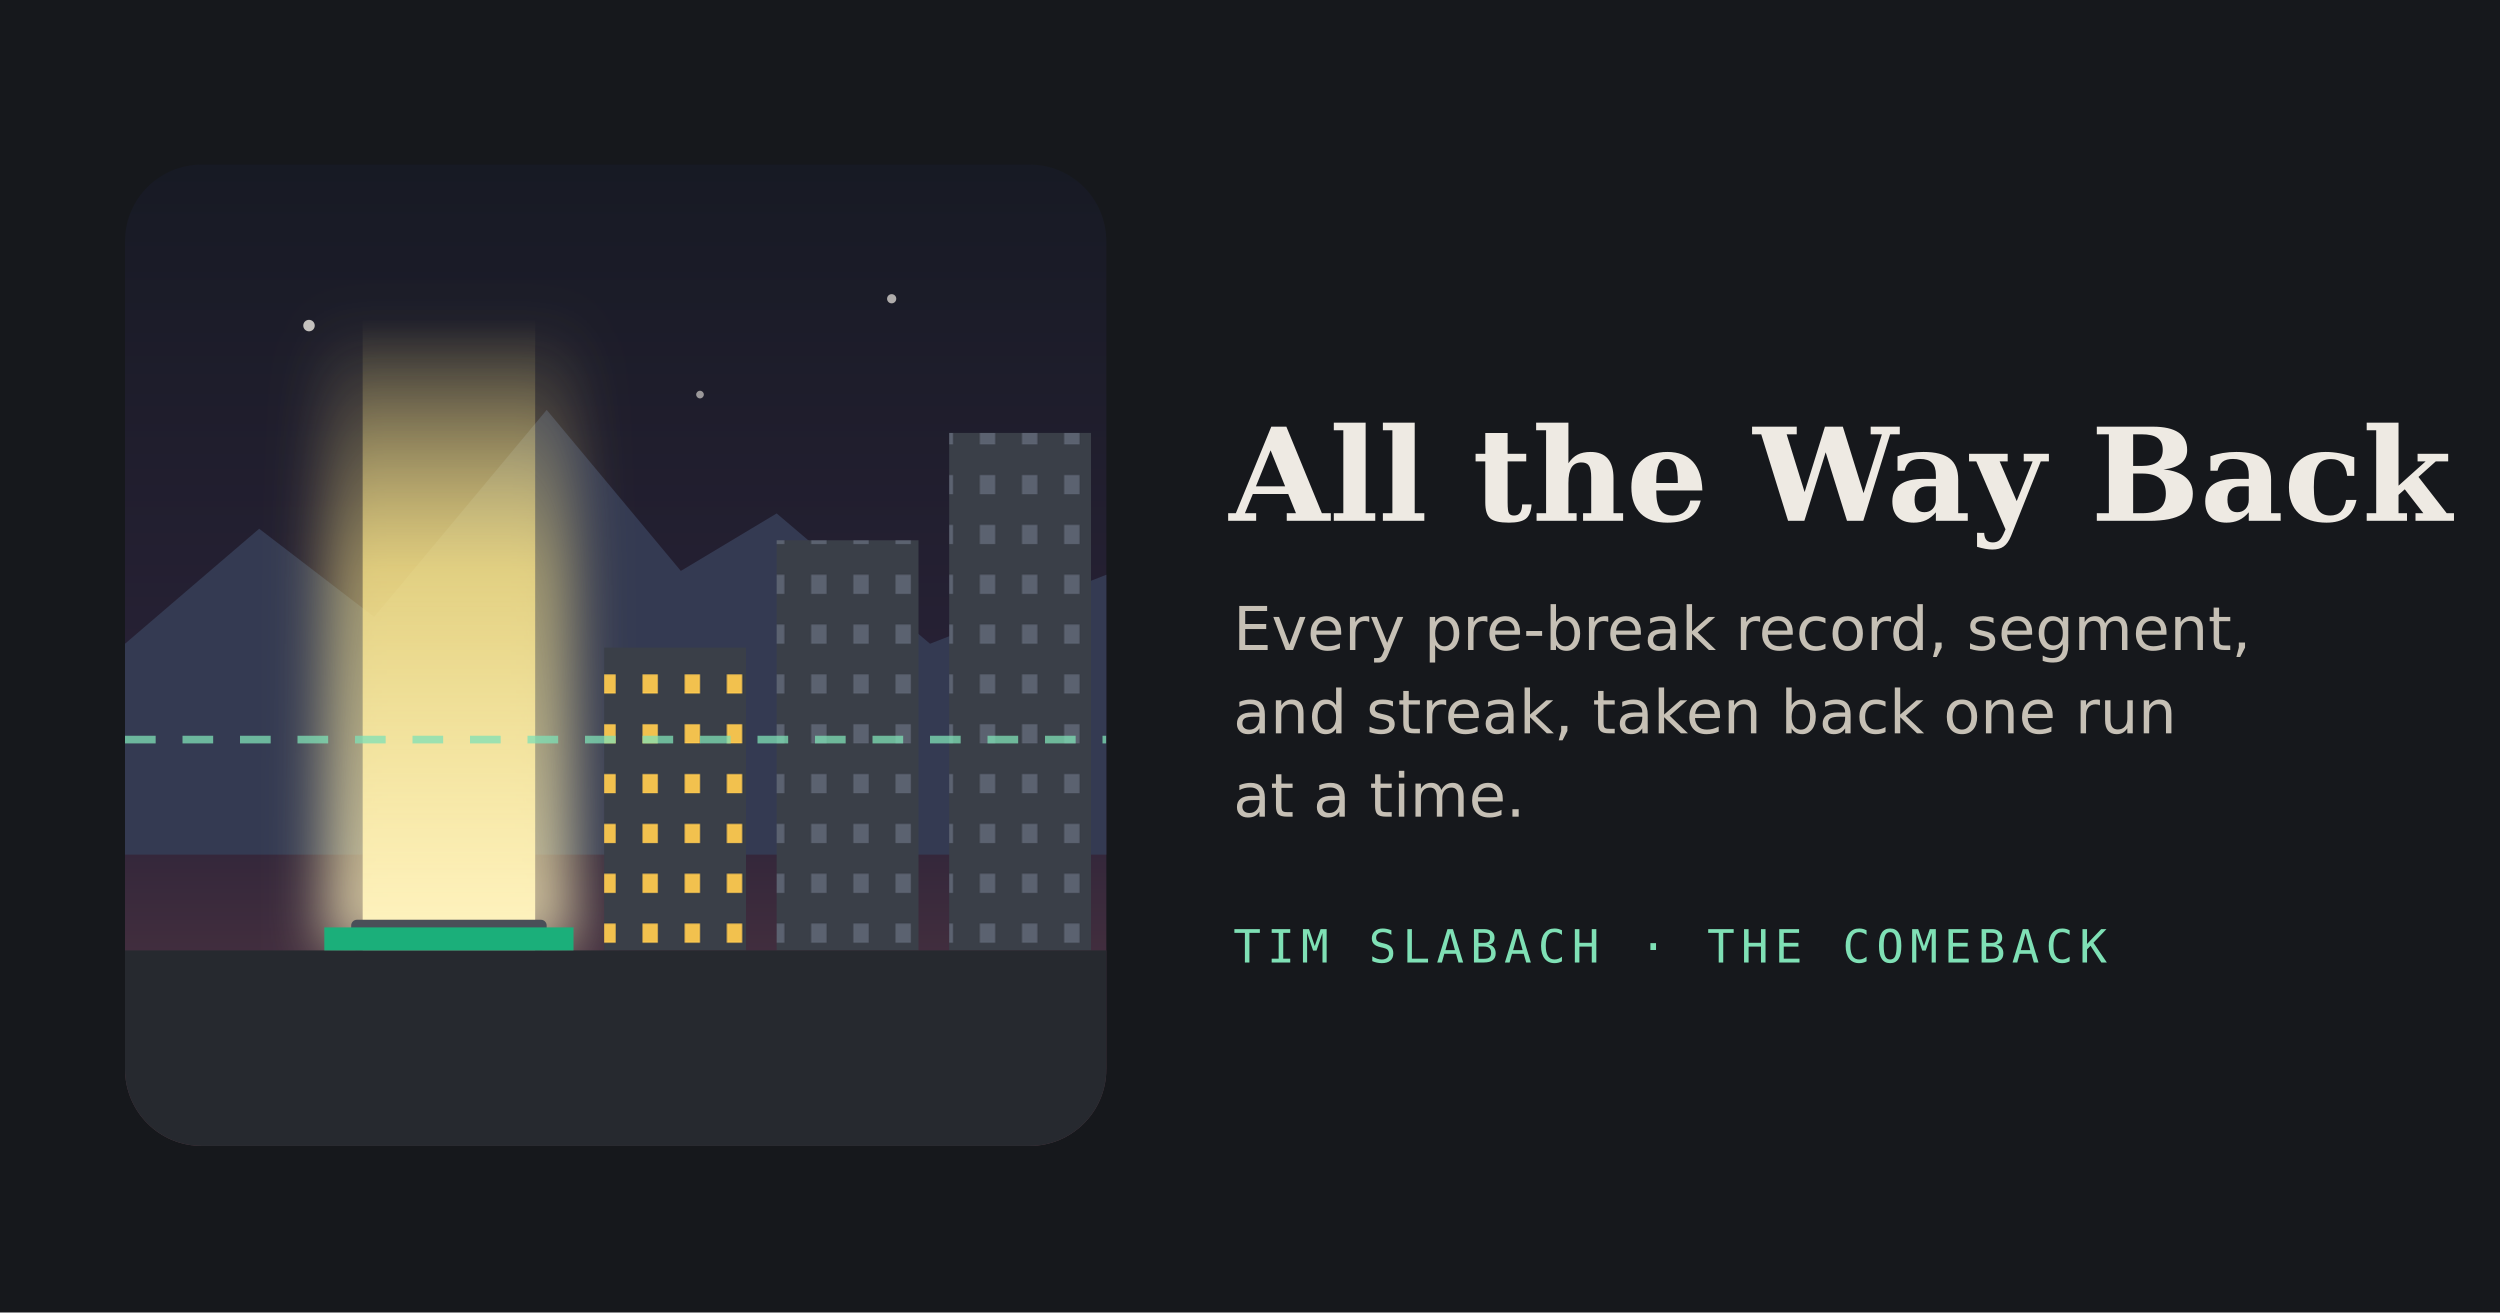
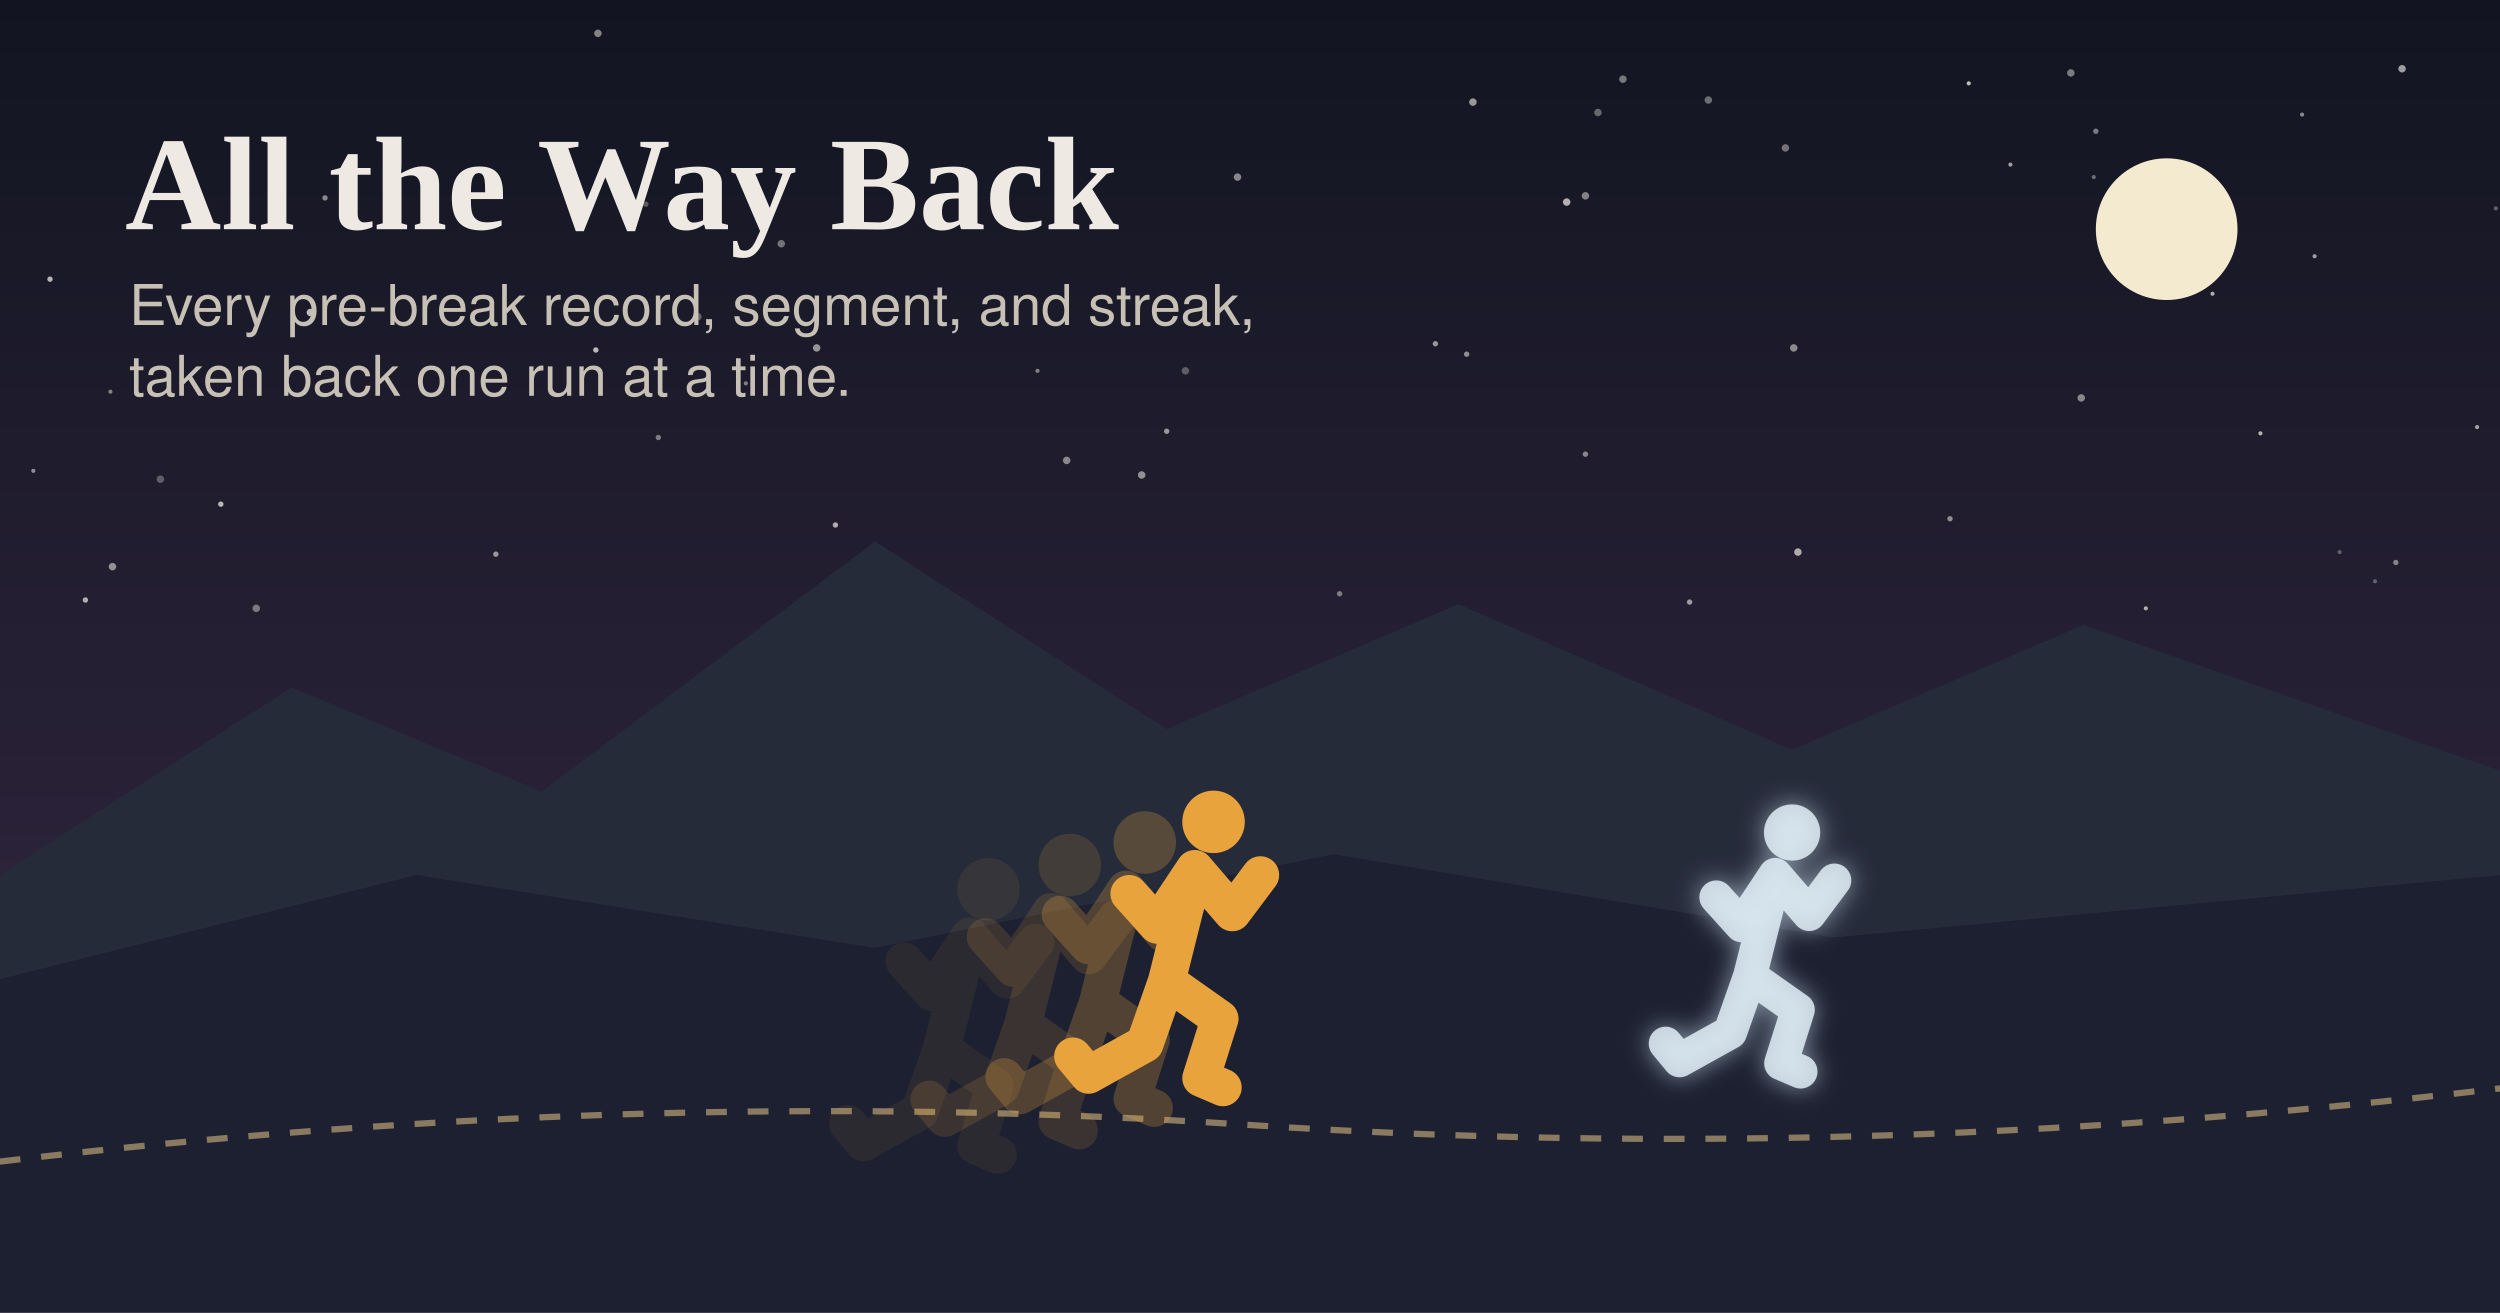
- <svg xmlns="http://www.w3.org/2000/svg" viewBox="0 0 1200 630">
-   <rect width="1200" height="630" fill="#16181c" />
-   <g transform="translate(60,79) scale(0.92)">
-     <clipPath id="c">
-       <rect width="512" height="512" rx="40" />
-     </clipPath>
-     <g clip-path="url(#c)">
-       <defs>
-         <linearGradient id="sky" x1="0" y1="0" x2="0" y2="1">
-           <stop offset="0" stop-color="#171a24" />
-           <stop offset=".62" stop-color="#2a2238" />
-           <stop offset="1" stop-color="#5a3a44" />
-         </linearGradient>
-         <linearGradient id="beam" x1="0" y1="1" x2="0" y2="0">
-           <stop offset="0" stop-color="#fff4c2" stop-opacity="1" />
-           <stop offset=".6" stop-color="#ffe98a" stop-opacity=".7" />
-           <stop offset="1" stop-color="#ffe98a" stop-opacity="0" />
-         </linearGradient>
-         <filter id="glow" x="-80%" y="-10%" width="260%" height="120%">
-           <feGaussianBlur stdDeviation="14" />
-         </filter>
-         <pattern id="win" width="22" height="26" patternUnits="userSpaceOnUse">
-           <rect width="22" height="26" fill="#3a3f48" />
-           <rect x="6" y="6" width="8" height="10" fill="#5b6270" />
-         </pattern>
-         <pattern id="winY" width="22" height="26" patternUnits="userSpaceOnUse">
-           <rect width="22" height="26" fill="#3a3f48" />
-           <rect x="6" y="6" width="8" height="10" fill="#f2c14e" />
-         </pattern>
-       </defs>
-       <rect width="512" height="512" fill="url(#sky)" />
-       <circle cx="96" cy="84" r="3" fill="#eeeae3" opacity=".8" />
-       <circle cx="400" cy="70" r="2.4" fill="#eeeae3" opacity=".7" />
-       <circle cx="300" cy="120" r="2" fill="#eeeae3" opacity=".6" />
-       <path d="M0 360 L0 250 L70 190 L130 236 L220 128 L290 212 L340 182 L420 250 L512 214 L512 360 Z" fill="#343a52" />
-       <rect x="104" y="80" width="130" height="330" fill="url(#beam)" filter="url(#glow)" opacity=".75" />
-       <rect x="124" y="80" width="90" height="330" fill="url(#beam)" />
-       <rect x="118" y="394" width="102" height="16" rx="3" fill="#4a4f58" />
-       <rect x="250" y="252" width="74" height="158" fill="url(#winY)" />
-       <rect x="340" y="196" width="74" height="214" fill="url(#win)" />
-       <rect x="430" y="140" width="74" height="270" fill="url(#win)" />
-       <rect x="0" y="410" width="512" height="102" fill="#26292f" />
-       <rect x="104" y="398" width="130" height="12" fill="#1baf7a" />
-       <line x1="0" x2="512" y1="300" y2="300" stroke="#7fe0b5" stroke-width="4" stroke-dasharray="16 14" opacity=".75" />
+ <svg xmlns="http://www.w3.org/2000/svg" viewBox="0 0 1200 630" width="1200" height="630">
+   <defs>
+     <filter id="gl" x="-50%" y="-50%" width="200%" height="200%">
+       <feGaussianBlur stdDeviation="6" />
+     </filter>
+     <linearGradient id="sk" x1="0" y1="0" x2="0" y2="1">
+       <stop offset="0" stop-color="#121521" />
+       <stop offset=".65" stop-color="#2a2238" />
+       <stop offset="1" stop-color="#6b3f45" />
+     </linearGradient>
+     <radialGradient id="lg">
+       <stop offset="0" stop-color="#ffe98a" stop-opacity=".7" />
+       <stop offset="1" stop-color="#ffe98a" stop-opacity="0" />
+     </radialGradient>
+   </defs>
+   <style>.t{font:700 64px Georgia,"Times New Roman",serif;fill:#eeeae3}.s{font:400 27px "Helvetica Neue",Helvetica,Arial,sans-serif;fill:#c6c0b5}</style>
+   <rect width="1200" height="630" fill="url(#sk)" />
+   <circle cx="286" cy="168" r="1.3" fill="#eeeae3" opacity="0.76" />
+   <circle cx="569" cy="178" r="1.8" fill="#eeeae3" opacity="0.31" />
+   <circle cx="1005" cy="85" r="1" fill="#eeeae3" opacity="0.40" />
+   <circle cx="861" cy="167" r="1.8" fill="#eeeae3" opacity="0.54" />
+   <circle cx="767" cy="54" r="1.8" fill="#eeeae3" opacity="0.38" />
+   <circle cx="1111" cy="123" r="1" fill="#eeeae3" opacity="0.64" />
+   <circle cx="77" cy="230" r="1.8" fill="#eeeae3" opacity="0.32" />
+   <circle cx="936" cy="249" r="1.3" fill="#eeeae3" opacity="0.54" />
+   <circle cx="863" cy="265" r="1.8" fill="#eeeae3" opacity="0.69" />
+   <circle cx="512" cy="221" r="1.8" fill="#eeeae3" opacity="0.52" />
+   <circle cx="1123" cy="265" r="1" fill="#eeeae3" opacity="0.32" />
+   <circle cx="594" cy="85" r="1.8" fill="#eeeae3" opacity="0.52" />
+   <circle cx="752" cy="97" r="1.8" fill="#eeeae3" opacity="0.72" />
+   <circle cx="689" cy="165" r="1.3" fill="#eeeae3" opacity="0.59" />
+   <circle cx="1085" cy="208" r="1" fill="#eeeae3" opacity="0.73" />
+   <circle cx="1189" cy="205" r="1" fill="#eeeae3" opacity="0.65" />
+   <circle cx="392" cy="167" r="1.8" fill="#eeeae3" opacity="0.58" />
+   <circle cx="857" cy="71" r="1.8" fill="#eeeae3" opacity="0.43" />
+   <circle cx="149" cy="150" r="1.8" fill="#eeeae3" opacity="0.79" />
+   <circle cx="106" cy="242" r="1.3" fill="#eeeae3" opacity="0.75" />
+   <circle cx="24" cy="134" r="1.3" fill="#eeeae3" opacity="0.74" />
+   <circle cx="53" cy="188" r="1" fill="#eeeae3" opacity="0.49" />
+   <circle cx="704" cy="170" r="1.3" fill="#eeeae3" opacity="0.55" />
+   <circle cx="1198" cy="100" r="1" fill="#eeeae3" opacity="0.35" />
+   <circle cx="643" cy="285" r="1.3" fill="#eeeae3" opacity="0.45" />
+   <circle cx="316" cy="210" r="1.3" fill="#eeeae3" opacity="0.46" />
+   <circle cx="1150" cy="270" r="1.3" fill="#eeeae3" opacity="0.49" />
+   <circle cx="1044" cy="122" r="1.8" fill="#eeeae3" opacity="0.64" />
+   <circle cx="123" cy="292" r="1.8" fill="#eeeae3" opacity="0.44" />
+   <circle cx="761" cy="218" r="1.3" fill="#eeeae3" opacity="0.52" />
+   <circle cx="310" cy="98" r="1.3" fill="#eeeae3" opacity="0.31" />
+   <circle cx="498" cy="178" r="1" fill="#eeeae3" opacity="0.49" />
+   <circle cx="707" cy="49" r="1.8" fill="#eeeae3" opacity="0.61" />
+   <circle cx="560" cy="207" r="1.3" fill="#eeeae3" opacity="0.60" />
+   <circle cx="335" cy="152" r="1.8" fill="#eeeae3" opacity="0.33" />
+   <circle cx="811" cy="289" r="1.3" fill="#eeeae3" opacity="0.61" />
+   <circle cx="358" cy="184" r="1" fill="#eeeae3" opacity="0.48" />
+   <circle cx="375" cy="117" r="1.8" fill="#eeeae3" opacity="0.43" />
+   <circle cx="945" cy="40" r="1" fill="#eeeae3" opacity="0.79" />
+   <circle cx="820" cy="48" r="1.8" fill="#eeeae3" opacity="0.41" />
+   <circle cx="965" cy="79" r="1" fill="#eeeae3" opacity="0.64" />
+   <circle cx="779" cy="38" r="1.8" fill="#eeeae3" opacity="0.46" />
+   <circle cx="401" cy="252" r="1.3" fill="#eeeae3" opacity="0.70" />
+   <circle cx="1153" cy="33" r="1.8" fill="#eeeae3" opacity="0.63" />
+   <circle cx="1062" cy="141" r="1" fill="#eeeae3" opacity="0.69" />
+   <circle cx="41" cy="288" r="1.3" fill="#eeeae3" opacity="0.70" />
+   <circle cx="1006" cy="63" r="1.3" fill="#eeeae3" opacity="0.47" />
+   <circle cx="994" cy="35" r="1.8" fill="#eeeae3" opacity="0.47" />
+   <circle cx="156" cy="95" r="1.3" fill="#eeeae3" opacity="0.53" />
+   <circle cx="761" cy="94" r="1.8" fill="#eeeae3" opacity="0.50" />
+   <circle cx="1105" cy="55" r="1" fill="#eeeae3" opacity="0.54" />
+   <circle cx="999" cy="191" r="1.8" fill="#eeeae3" opacity="0.52" />
+   <circle cx="1140" cy="279" r="1" fill="#eeeae3" opacity="0.32" />
+   <circle cx="548" cy="228" r="1.8" fill="#eeeae3" opacity="0.56" />
+   <circle cx="347" cy="109" r="1" fill="#eeeae3" opacity="0.73" />
+   <circle cx="1030" cy="292" r="1" fill="#eeeae3" opacity="0.71" />
+   <circle cx="54" cy="272" r="1.8" fill="#eeeae3" opacity="0.56" />
+   <circle cx="238" cy="266" r="1.3" fill="#eeeae3" opacity="0.59" />
+   <circle cx="16" cy="226" r="1" fill="#eeeae3" opacity="0.55" />
+   <circle cx="287" cy="16" r="1.8" fill="#eeeae3" opacity="0.51" />
+   <circle cx="1040" cy="110" r="34" fill="#f3ead0" />
+   <path d="M0 420 L140 330 L260 380 L420 260 L560 350 L700 290 L860 360 L1000 300 L1200 370 L1200 630 L0 630Z" fill="#262b3a" />
+   <path d="M0 470 L200 420 L420 455 L640 410 L880 450 L1200 420 L1200 630 L0 630Z" fill="#1c2030" />
+   <path d="M-20 560 Q300 520 600 540 T1220 520" stroke="#8a7a60" stroke-width="3" stroke-dasharray="10 10" fill="none" />
+   <g filter="url(#gl)">
+     <g opacity="0.55">
+       <path d="M840.0 468.5 L852.1 419.9 M840.0 468.5 L863.0 484.7 L854.9 510.4 L864.3 514.4 M840.0 468.5 L830.5 495.5 L806.2 509.0 L799.5 500.9 M852.1 419.9 L868.4 438.8 L880.5 422.6 M852.1 419.9 L836.0 444.2 L823.8 430.7" stroke="#d9f1ff" stroke-width="16.2" stroke-linecap="round" stroke-linejoin="round" fill="none" />
+       <circle cx="860.2" cy="399.6" r="13.5" fill="#d9f1ff" />
    </g>
  </g>
-   <text x="590" y="250" font-family="Georgia, DejaVu Serif, serif" font-weight="700" font-size="62" fill="#eeeae3">All the Way Back</text>
-   <text x="592" y="312" font-family="DejaVu Sans, sans-serif" font-size="29" fill="#c6c0b5">Every pre-break record, segment,</text>
-   <text x="592" y="352" font-family="DejaVu Sans, sans-serif" font-size="29" fill="#c6c0b5">and streak, taken back one run</text>
-   <text x="592" y="392" font-family="DejaVu Sans, sans-serif" font-size="29" fill="#c6c0b5">at a time.</text>
-   <text x="592" y="462" font-family="DejaVu Sans Mono, monospace" font-size="22" letter-spacing="3" fill="#7fe0b5">TIM SLABACH · THE COMEBACK</text>
+   <g opacity="0.8">
+     <path d="M840.0 468.5 L852.1 419.9 M840.0 468.5 L863.0 484.7 L854.9 510.4 L864.3 514.4 M840.0 468.5 L830.5 495.5 L806.2 509.0 L799.5 500.9 M852.1 419.9 L868.4 438.8 L880.5 422.6 M852.1 419.9 L836.0 444.2 L823.8 430.7" stroke="#eaf7ff" stroke-width="16.2" stroke-linecap="round" stroke-linejoin="round" fill="none" />
+     <circle cx="860.2" cy="399.6" r="13.5" fill="#eaf7ff" />
+   </g>
+   <g opacity="0.08">
+     <path d="M452.0 503.4 L465.5 449.4 M452.0 503.4 L477.5 521.4 L468.5 549.9 L479.0 554.4 M452.0 503.4 L441.5 533.4 L414.5 548.4 L407.0 539.4 M465.5 449.4 L483.5 470.4 L497.0 452.4 M465.5 449.4 L447.5 476.4 L434.0 461.4" stroke="#e8a33c" stroke-width="18.0" stroke-linecap="round" stroke-linejoin="round" fill="none" />
+     <circle cx="474.5" cy="426.9" r="15.0" fill="#e8a33c" />
+   </g>
+   <g opacity="0.15">
+     <path d="M491.0 491.7 L504.5 437.7 M491.0 491.7 L516.5 509.7 L507.5 538.2 L518.0 542.7 M491.0 491.7 L480.5 521.7 L453.5 536.7 L446.0 527.7 M504.5 437.7 L522.5 458.7 L536.0 440.7 M504.5 437.7 L486.5 464.7 L473.0 449.7" stroke="#e8a33c" stroke-width="18.0" stroke-linecap="round" stroke-linejoin="round" fill="none" />
+     <circle cx="513.5" cy="415.2" r="15.0" fill="#e8a33c" />
+   </g>
+   <g opacity="0.26">
+     <path d="M527.0 480.9 L540.5 426.9 M527.0 480.9 L552.5 498.9 L543.5 527.4 L554.0 531.9 M527.0 480.9 L516.5 510.9 L489.5 525.9 L482.0 516.9 M540.5 426.9 L558.5 447.9 L572.0 429.9 M540.5 426.9 L522.5 453.9 L509.0 438.9" stroke="#e8a33c" stroke-width="18.0" stroke-linecap="round" stroke-linejoin="round" fill="none" />
+     <circle cx="549.5" cy="404.4" r="15.0" fill="#e8a33c" />
+   </g>
+   <g opacity="1">
+     <path d="M560.0 471.0 L573.5 417.0 M560.0 471.0 L585.5 489.0 L576.5 517.5 L587.0 522.0 M560.0 471.0 L549.5 501.0 L522.5 516.0 L515.0 507.0 M573.5 417.0 L591.5 438.0 L605.0 420.0 M573.5 417.0 L555.5 444.0 L542.0 429.0" stroke="#e8a33c" stroke-width="18.0" stroke-linecap="round" stroke-linejoin="round" fill="none" />
+     <circle cx="582.5" cy="394.5" r="15.0" fill="#e8a33c" />
+   </g>
+   <text x="60" y="110" class="t">All the Way Back</text>
+   <text x="62" y="156" class="s">Every pre-break record, segment, and streak,</text>
+   <text x="62" y="190" class="s">taken back one run at a time.</text>
</svg>
